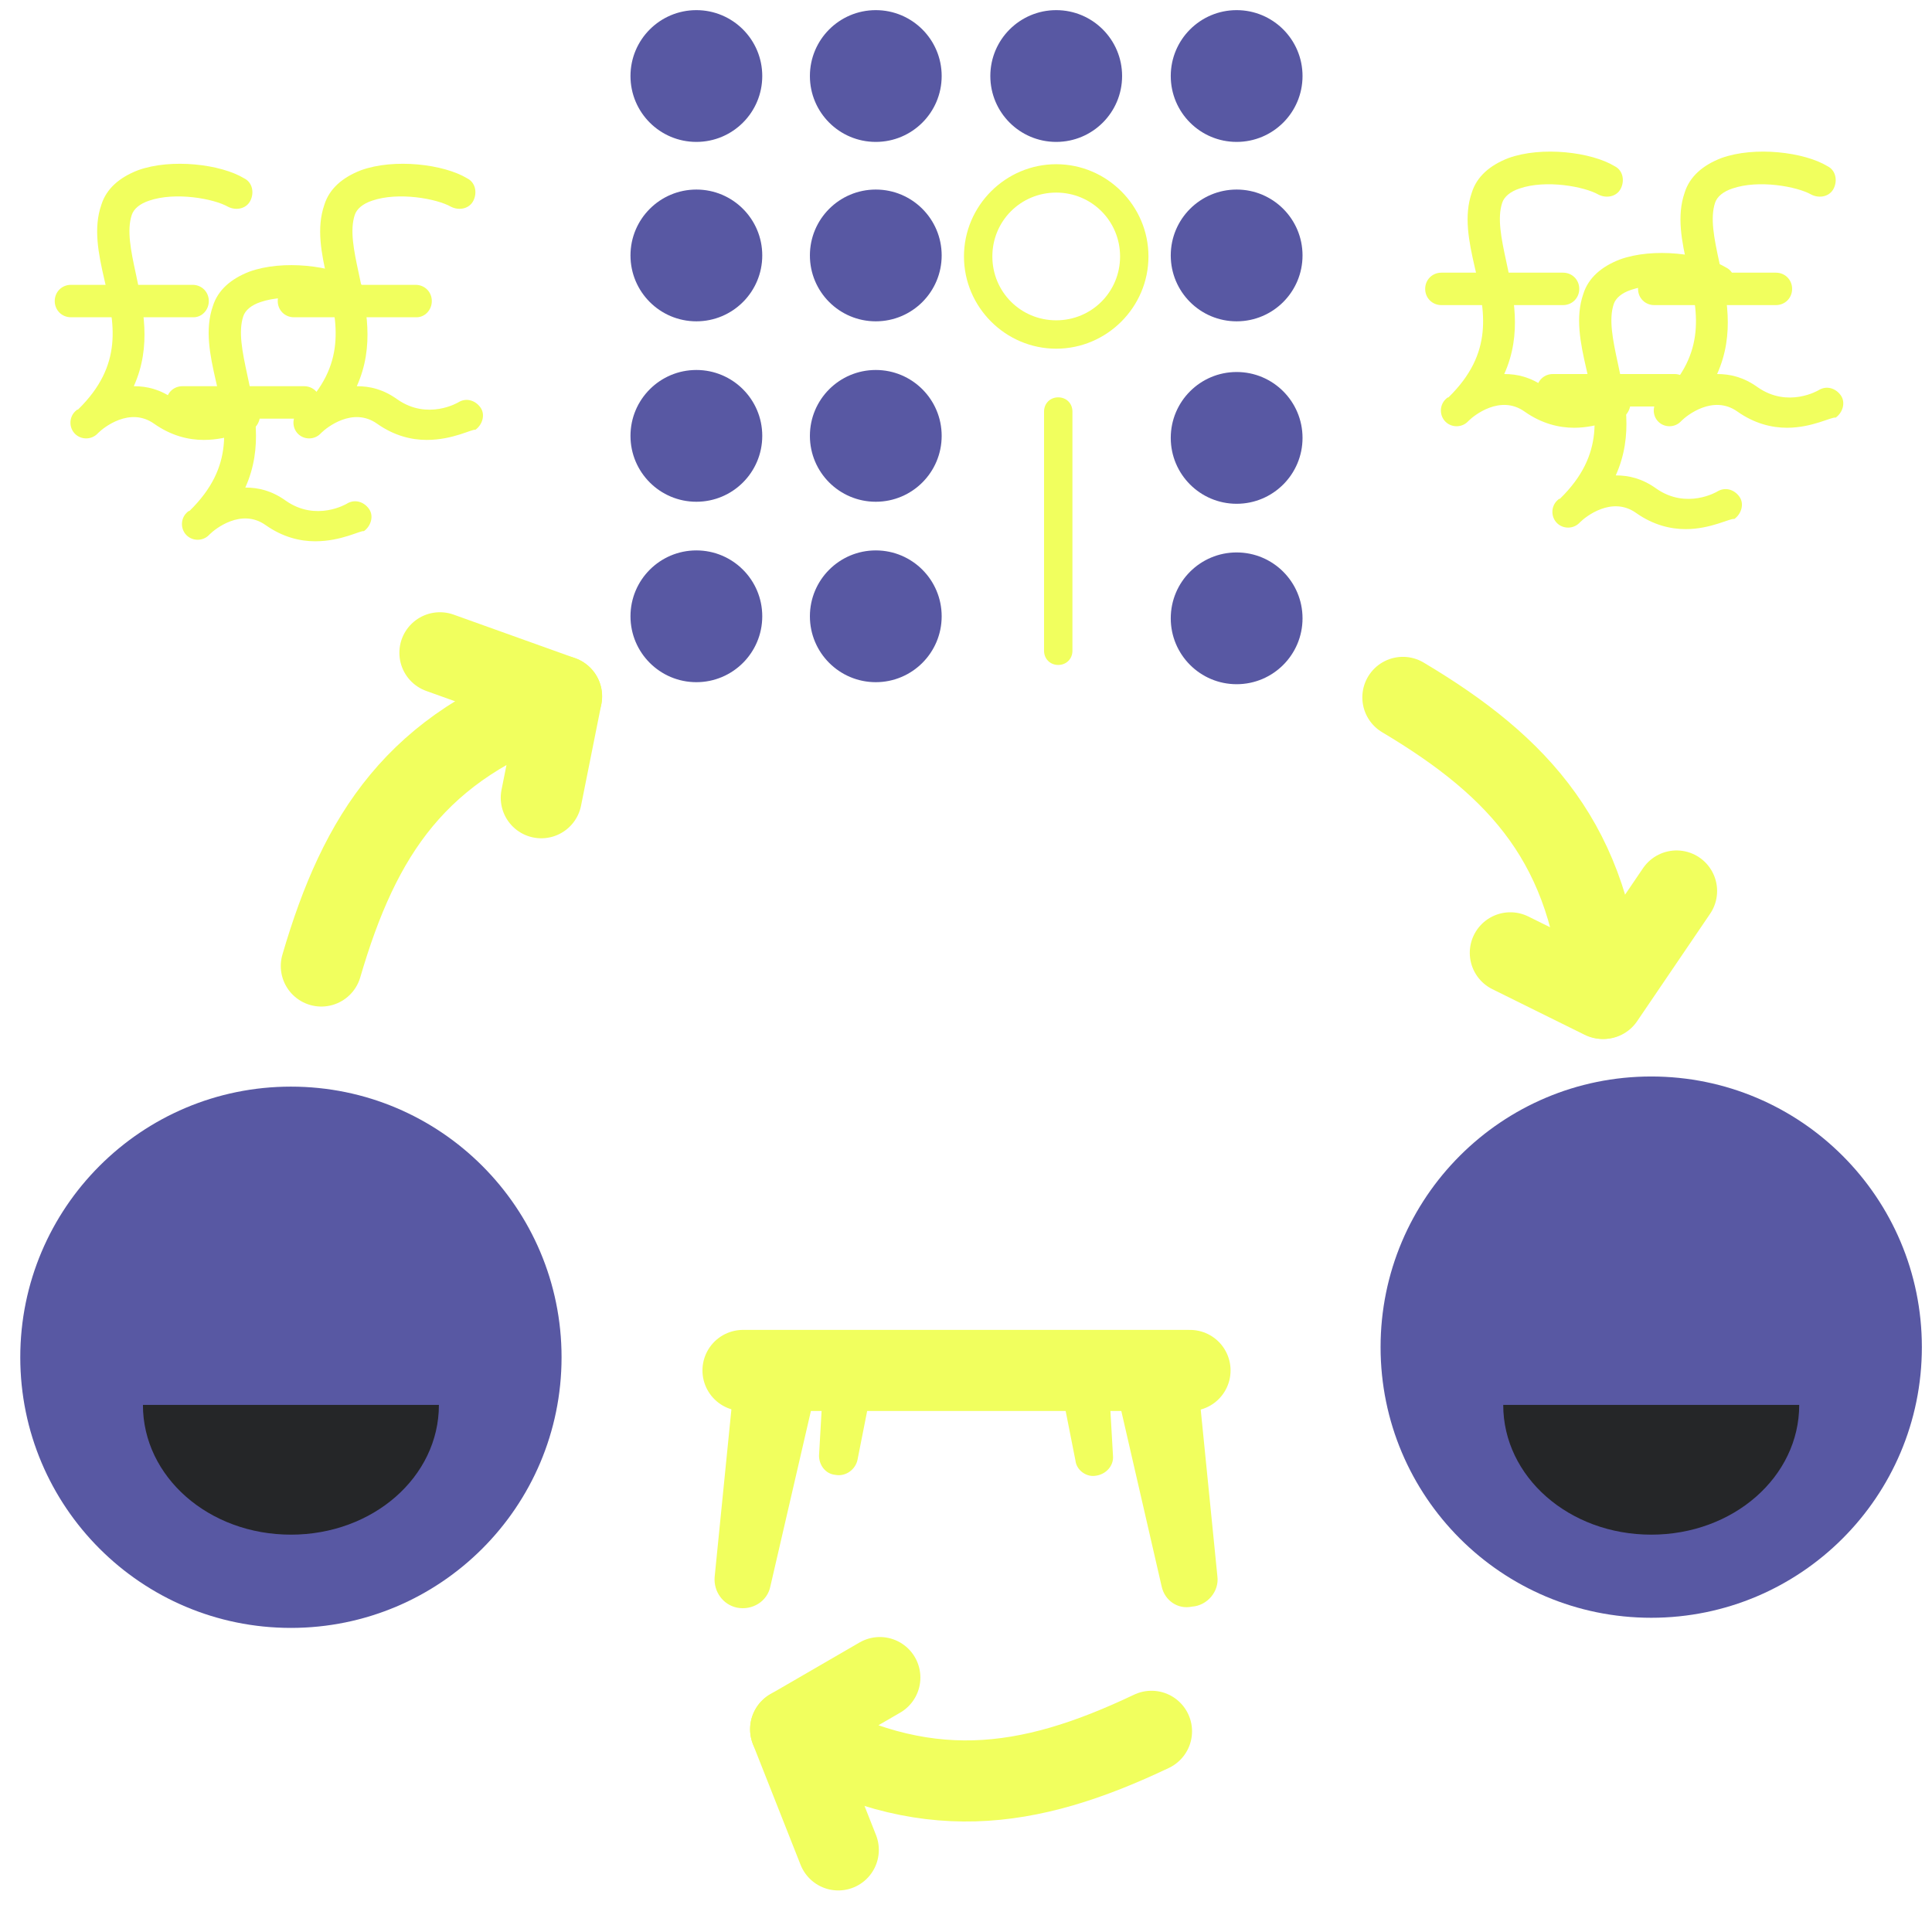
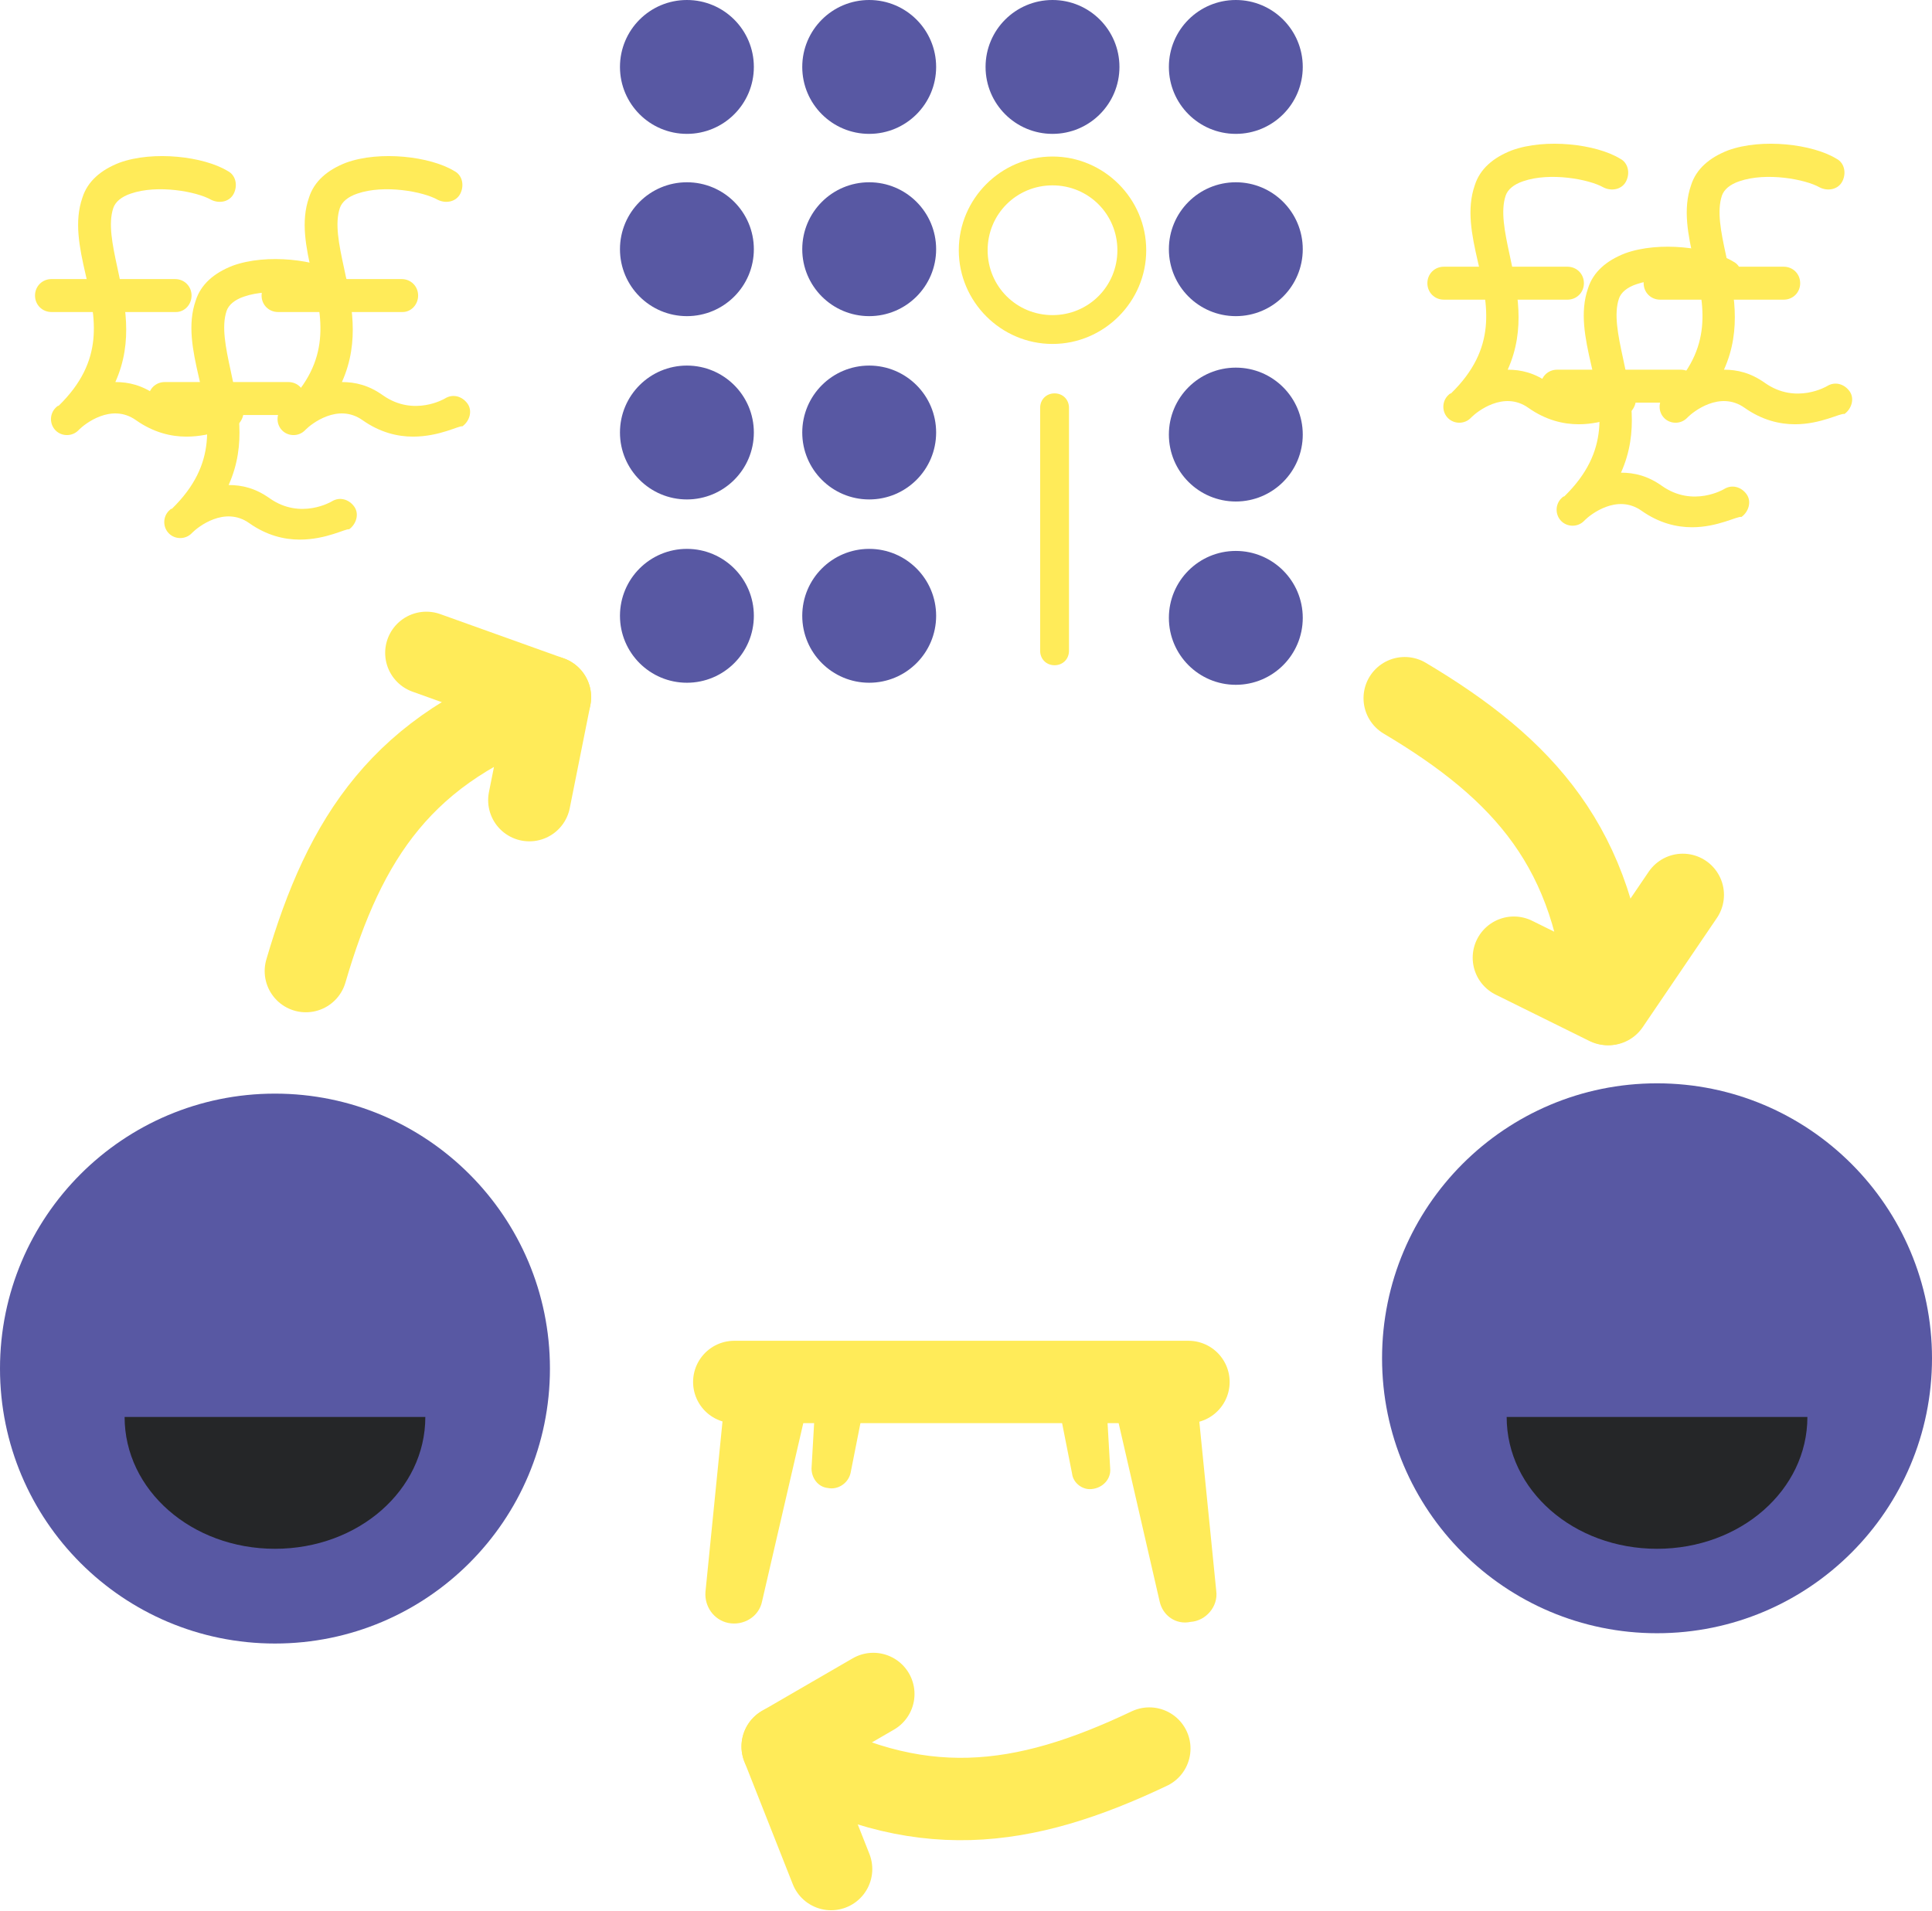
- <svg xmlns="http://www.w3.org/2000/svg" version="1.1" id="Layer_1" x="0px" y="0px" viewBox="-384 185.4 190.6 190.6" style="enable-background:new -384 185.4 190.6 190.6;" xml:space="preserve">
+ <svg xmlns="http://www.w3.org/2000/svg" version="1.1" id="Layer_1" x="0px" y="0px" viewBox="-766 371.8 187.6 185.5" style="enable-background:new -766 371.8 187.6 185.5;" xml:space="preserve">
  <style type="text/css">
	.st0{fill:#5858A3;}
	.st1{fill:#252628;}
- 	.st2{fill:#F1FF5E;}
- 	.st3{fill:none;stroke:#F1FF5E;stroke-width:8;stroke-linecap:round;stroke-linejoin:round;stroke-miterlimit:10;}
+ 	.st2{fill:#FFEB59;}
+ 	.st3{fill:none;stroke:#FFEB59;stroke-width:8;stroke-linecap:round;stroke-linejoin:round;stroke-miterlimit:10;}
</style>
  <g id="Layer_1_1_">
</g>
  <g id="Layer_2">
-     <circle id="XMLID_31_" class="st0" cx="-355.3" cy="319.3" r="26.7" />
-     <path id="XMLID_30_" class="st1" d="M-340.7,324c0,7.1-6.5,12.8-14.6,12.8c-8.1,0-14.6-5.7-14.6-12.8H-340.7z" />
-     <circle id="XMLID_33_" class="st0" cx="-221.1" cy="318.3" r="26.7" />
-     <path id="XMLID_32_" class="st1" d="M-206.5,324c0,7.1-6.5,12.8-14.6,12.8s-14.6-5.7-14.6-12.8H-206.5z" />
+     <circle id="XMLID_31_" class="st0" cx="-739.3" cy="504.7" r="26.7" />
+     <path id="XMLID_30_" class="st1" d="M-724.7,509.4c0,7.1-6.5,12.8-14.6,12.8c-8.1,0-14.6-5.7-14.6-12.8H-724.7z" />
+     <circle id="XMLID_33_" class="st0" cx="-605.1" cy="503.7" r="26.7" />
+     <path id="XMLID_32_" class="st1" d="M-590.5,509.4c0,7.1-6.5,12.8-14.6,12.8c-8.1,0-14.6-5.7-14.6-12.8H-590.5z" />
    <g id="XMLID_1_">
-       <path id="XMLID_27_" class="st2" d="M-363.9,228.8c-1.5,0-3.2-0.4-4.9-1.6c-2.4-1.7-5,0.4-5.5,0.9l-0.1,0.1    c-0.6,0.6-1.6,0.6-2.2,0s-0.6-1.6,0-2.2c0.1-0.1,0.2-0.2,0.3-0.2c4.5-4.4,3.6-8.5,2.6-12.8c-0.6-2.6-1.1-5.1-0.3-7.4    c0.5-1.6,1.8-2.7,3.6-3.4c3.3-1.2,8.2-0.6,10.5,0.8c0.8,0.4,1,1.4,0.6,2.2c-0.4,0.8-1.4,1-2.2,0.6c-1.4-0.8-5.2-1.5-7.8-0.6    c-0.9,0.3-1.5,0.8-1.7,1.4c-0.5,1.5-0.1,3.5,0.4,5.8c0.7,3.3,1.6,7.1-0.2,11.1c1.3,0,2.6,0.3,4,1.3c3,2.1,6,0.3,6,0.3    c0.8-0.5,1.7-0.2,2.2,0.5c0.5,0.7,0.2,1.7-0.5,2.2C-359.4,227.7-361.3,228.8-363.9,228.8z" />
-       <path id="XMLID_29_" class="st2" d="M-364.9,216.7H-377c-0.9,0-1.6-0.7-1.6-1.6c0-0.9,0.7-1.6,1.6-1.6h12c0.9,0,1.6,0.7,1.6,1.6    C-363.4,216-364.1,216.7-364.9,216.7z" />
+       <path id="XMLID_27_" class="st2" d="M-747.9,414.2c-1.5,0-3.2-0.4-4.9-1.6c-2.4-1.7-5,0.4-5.5,0.9l-0.1,0.1    c-0.6,0.6-1.6,0.6-2.2,0c-0.6-0.6-0.6-1.6,0-2.2c0.1-0.1,0.2-0.2,0.3-0.2c4.5-4.4,3.6-8.5,2.6-12.8c-0.6-2.6-1.1-5.1-0.3-7.4    c0.5-1.6,1.8-2.7,3.6-3.4c3.3-1.2,8.2-0.6,10.5,0.8c0.8,0.4,1,1.4,0.6,2.2s-1.4,1-2.2,0.6c-1.4-0.8-5.2-1.5-7.8-0.6    c-0.9,0.3-1.5,0.8-1.7,1.4c-0.5,1.5-0.1,3.5,0.4,5.8c0.7,3.3,1.6,7.1-0.2,11.1c1.3,0,2.6,0.3,4,1.3c3,2.1,6,0.3,6,0.3    c0.8-0.5,1.7-0.2,2.2,0.5c0.5,0.7,0.2,1.7-0.5,2.2C-743.4,413.1-745.3,414.2-747.9,414.2z" />
+       <path id="XMLID_29_" class="st2" d="M-748.9,402.1H-761c-0.9,0-1.6-0.7-1.6-1.6c0-0.9,0.7-1.6,1.6-1.6h12c0.9,0,1.6,0.7,1.6,1.6    C-747.4,401.4-748.1,402.1-748.9,402.1z" />
    </g>
    <g id="XMLID_51_">
-       <path id="XMLID_53_" class="st2" d="M-352.9,238.8c-1.5,0-3.2-0.4-4.9-1.6c-2.4-1.7-5,0.4-5.5,0.9l-0.1,0.1    c-0.6,0.6-1.6,0.6-2.2,0s-0.6-1.6,0-2.2c0.1-0.1,0.2-0.2,0.3-0.2c4.5-4.4,3.6-8.5,2.6-12.8c-0.6-2.6-1.1-5.1-0.3-7.4    c0.5-1.6,1.8-2.7,3.6-3.4c3.3-1.2,8.2-0.6,10.5,0.8c0.8,0.4,1,1.4,0.6,2.2c-0.4,0.8-1.4,1-2.2,0.6c-1.4-0.8-5.2-1.5-7.8-0.6    c-0.9,0.3-1.5,0.8-1.7,1.4c-0.5,1.5-0.1,3.5,0.4,5.8c0.7,3.3,1.6,7.1-0.2,11.1c1.3,0,2.6,0.3,4,1.3c3,2.1,6,0.3,6,0.3    c0.8-0.5,1.7-0.2,2.2,0.5c0.5,0.7,0.2,1.7-0.5,2.2C-348.4,237.7-350.3,238.8-352.9,238.8z" />
-       <path id="XMLID_52_" class="st2" d="M-353.9,226.7H-366c-0.9,0-1.6-0.7-1.6-1.6c0-0.9,0.7-1.6,1.6-1.6h12c0.9,0,1.6,0.7,1.6,1.6    C-352.4,226-353.1,226.7-353.9,226.7z" />
+       <path id="XMLID_53_" class="st2" d="M-736.9,424.2c-1.5,0-3.2-0.4-4.9-1.6c-2.4-1.7-5,0.4-5.5,0.9l-0.1,0.1    c-0.6,0.6-1.6,0.6-2.2,0c-0.6-0.6-0.6-1.6,0-2.2c0.1-0.1,0.2-0.2,0.3-0.2c4.5-4.4,3.6-8.5,2.6-12.8c-0.6-2.6-1.1-5.1-0.3-7.4    c0.5-1.6,1.8-2.7,3.6-3.4c3.3-1.2,8.2-0.6,10.5,0.8c0.8,0.4,1,1.4,0.6,2.2s-1.4,1-2.2,0.6c-1.4-0.8-5.2-1.5-7.8-0.6    c-0.9,0.3-1.5,0.8-1.7,1.4c-0.5,1.5-0.1,3.5,0.4,5.8c0.7,3.3,1.6,7.1-0.2,11.1c1.3,0,2.6,0.3,4,1.3c3,2.1,6,0.3,6,0.3    c0.8-0.5,1.7-0.2,2.2,0.5c0.5,0.7,0.2,1.7-0.5,2.2C-732.4,423.1-734.3,424.2-736.9,424.2z" />
+       <path id="XMLID_52_" class="st2" d="M-737.9,412.1H-750c-0.9,0-1.6-0.7-1.6-1.6c0-0.9,0.7-1.6,1.6-1.6h12c0.9,0,1.6,0.7,1.6,1.6    C-736.4,411.4-737.1,412.1-737.9,412.1z" />
    </g>
    <g id="XMLID_54_">
-       <path id="XMLID_56_" class="st2" d="M-341.9,228.8c-1.5,0-3.2-0.4-4.9-1.6c-2.4-1.7-5,0.4-5.5,0.9l-0.1,0.1    c-0.6,0.6-1.6,0.6-2.2,0s-0.6-1.6,0-2.2c0.1-0.1,0.2-0.2,0.3-0.2c4.5-4.4,3.6-8.5,2.6-12.8c-0.6-2.6-1.1-5.1-0.3-7.4    c0.5-1.6,1.8-2.7,3.6-3.4c3.3-1.2,8.2-0.6,10.5,0.8c0.8,0.4,1,1.4,0.6,2.2c-0.4,0.8-1.4,1-2.2,0.6c-1.4-0.8-5.2-1.5-7.8-0.6    c-0.9,0.3-1.5,0.8-1.7,1.4c-0.5,1.5-0.1,3.5,0.4,5.8c0.7,3.3,1.6,7.1-0.2,11.1c1.3,0,2.6,0.3,4,1.3c3,2.1,6,0.3,6,0.3    c0.8-0.5,1.7-0.2,2.2,0.5c0.5,0.7,0.2,1.7-0.5,2.2C-337.4,227.7-339.3,228.8-341.9,228.8z" />
-       <path id="XMLID_55_" class="st2" d="M-342.9,216.7H-355c-0.9,0-1.6-0.7-1.6-1.6c0-0.9,0.7-1.6,1.6-1.6h12c0.9,0,1.6,0.7,1.6,1.6    C-341.4,216-342.1,216.7-342.9,216.7z" />
+       <path id="XMLID_56_" class="st2" d="M-725.9,414.2c-1.5,0-3.2-0.4-4.9-1.6c-2.4-1.7-5,0.4-5.5,0.9l-0.1,0.1    c-0.6,0.6-1.6,0.6-2.2,0c-0.6-0.6-0.6-1.6,0-2.2c0.1-0.1,0.2-0.2,0.3-0.2c4.5-4.4,3.6-8.5,2.6-12.8c-0.6-2.6-1.1-5.1-0.3-7.4    c0.5-1.6,1.8-2.7,3.6-3.4c3.3-1.2,8.2-0.6,10.5,0.8c0.8,0.4,1,1.4,0.6,2.2s-1.4,1-2.2,0.6c-1.4-0.8-5.2-1.5-7.8-0.6    c-0.9,0.3-1.5,0.8-1.7,1.4c-0.5,1.5-0.1,3.5,0.4,5.8c0.7,3.3,1.6,7.1-0.2,11.1c1.3,0,2.6,0.3,4,1.3c3,2.1,6,0.3,6,0.3    c0.8-0.5,1.7-0.2,2.2,0.5c0.5,0.7,0.2,1.7-0.5,2.2C-721.4,413.1-723.3,414.2-725.9,414.2z" />
+       <path id="XMLID_55_" class="st2" d="M-726.9,402.1H-739c-0.9,0-1.6-0.7-1.6-1.6c0-0.9,0.7-1.6,1.6-1.6h12c0.9,0,1.6,0.7,1.6,1.6    C-725.4,401.4-726.1,402.1-726.9,402.1z" />
    </g>
    <g id="XMLID_37_">
-       <path id="XMLID_39_" class="st2" d="M-217.7,237.6c-1.5,0-3.2-0.4-4.9-1.6c-2.4-1.7-5,0.4-5.5,0.9l-0.1,0.1    c-0.6,0.6-1.6,0.6-2.2,0c-0.6-0.6-0.6-1.6,0-2.2c0.1-0.1,0.2-0.2,0.3-0.2c4.5-4.4,3.6-8.5,2.6-12.8c-0.6-2.6-1.1-5.1-0.3-7.4    c0.5-1.6,1.8-2.7,3.6-3.4c3.3-1.2,8.2-0.6,10.5,0.8c0.8,0.4,1,1.4,0.6,2.2c-0.4,0.8-1.4,1-2.2,0.6c-1.4-0.8-5.2-1.5-7.8-0.6    c-0.9,0.3-1.5,0.8-1.7,1.4c-0.5,1.5-0.1,3.5,0.4,5.8c0.7,3.3,1.6,7.1-0.2,11.1c1.3,0,2.6,0.3,4,1.3c3,2.1,6,0.3,6,0.3    c0.8-0.5,1.7-0.2,2.2,0.5s0.2,1.7-0.5,2.2C-213.3,236.5-215.2,237.6-217.7,237.6z" />
-       <path id="XMLID_38_" class="st2" d="M-218.8,225.5h-12c-0.9,0-1.6-0.7-1.6-1.6s0.7-1.6,1.6-1.6h12c0.9,0,1.6,0.7,1.6,1.6    S-217.9,225.5-218.8,225.5z" />
+       <path id="XMLID_39_" class="st2" d="M-601.7,423c-1.5,0-3.2-0.4-4.9-1.6c-2.4-1.7-5,0.4-5.5,0.9l-0.1,0.1c-0.6,0.6-1.6,0.6-2.2,0    c-0.6-0.6-0.6-1.6,0-2.2c0.1-0.1,0.2-0.2,0.3-0.2c4.5-4.4,3.6-8.5,2.6-12.8c-0.6-2.6-1.1-5.1-0.3-7.4c0.5-1.6,1.8-2.7,3.6-3.4    c3.3-1.2,8.2-0.6,10.5,0.8c0.8,0.4,1,1.4,0.6,2.2c-0.4,0.8-1.4,1-2.2,0.6c-1.4-0.8-5.2-1.5-7.8-0.6c-0.9,0.3-1.5,0.8-1.7,1.4    c-0.5,1.5-0.1,3.5,0.4,5.8c0.7,3.3,1.6,7.1-0.2,11.1c1.3,0,2.6,0.3,4,1.3c3,2.1,6,0.3,6,0.3c0.8-0.5,1.7-0.2,2.2,0.5    s0.2,1.7-0.5,2.2C-597.3,421.9-599.2,423-601.7,423z" />
+       <path id="XMLID_38_" class="st2" d="M-602.8,410.9h-12c-0.9,0-1.6-0.7-1.6-1.6s0.7-1.6,1.6-1.6h12c0.9,0,1.6,0.7,1.6,1.6    S-601.9,410.9-602.8,410.9z" />
    </g>
    <g id="XMLID_57_">
-       <path id="XMLID_59_" class="st2" d="M-228.7,227.6c-1.5,0-3.2-0.4-4.9-1.6c-2.4-1.7-5,0.4-5.5,0.9l-0.1,0.1    c-0.6,0.6-1.6,0.6-2.2,0c-0.6-0.6-0.6-1.6,0-2.2c0.1-0.1,0.2-0.2,0.3-0.2c4.5-4.4,3.6-8.5,2.6-12.8c-0.6-2.6-1.1-5.1-0.3-7.4    c0.5-1.6,1.8-2.7,3.6-3.4c3.3-1.2,8.2-0.6,10.5,0.8c0.8,0.4,1,1.4,0.6,2.2c-0.4,0.8-1.4,1-2.2,0.6c-1.4-0.8-5.2-1.5-7.8-0.6    c-0.9,0.3-1.5,0.8-1.7,1.4c-0.5,1.5-0.1,3.5,0.4,5.8c0.7,3.3,1.6,7.1-0.2,11.1c1.3,0,2.6,0.3,4,1.3c3,2.1,6,0.3,6,0.3    c0.8-0.5,1.7-0.2,2.2,0.5s0.2,1.7-0.5,2.2C-224.3,226.5-226.2,227.6-228.7,227.6z" />
-       <path id="XMLID_58_" class="st2" d="M-229.8,215.5h-12c-0.9,0-1.6-0.7-1.6-1.6s0.7-1.6,1.6-1.6h12c0.9,0,1.6,0.7,1.6,1.6    S-228.9,215.5-229.8,215.5z" />
+       <path id="XMLID_59_" class="st2" d="M-612.7,413c-1.5,0-3.2-0.4-4.9-1.6c-2.4-1.7-5,0.4-5.5,0.9l-0.1,0.1c-0.6,0.6-1.6,0.6-2.2,0    c-0.6-0.6-0.6-1.6,0-2.2c0.1-0.1,0.2-0.2,0.3-0.2c4.5-4.4,3.6-8.5,2.6-12.8c-0.6-2.6-1.1-5.1-0.3-7.4c0.5-1.6,1.8-2.7,3.6-3.4    c3.3-1.2,8.2-0.6,10.5,0.8c0.8,0.4,1,1.4,0.6,2.2c-0.4,0.8-1.4,1-2.2,0.6c-1.4-0.8-5.2-1.5-7.8-0.6c-0.9,0.3-1.5,0.8-1.7,1.4    c-0.5,1.5-0.1,3.5,0.4,5.8c0.7,3.3,1.6,7.1-0.2,11.1c1.3,0,2.6,0.3,4,1.3c3,2.1,6,0.3,6,0.3c0.8-0.5,1.7-0.2,2.2,0.5    s0.2,1.7-0.5,2.2C-608.3,411.9-610.2,413-612.7,413z" />
+       <path id="XMLID_58_" class="st2" d="M-613.8,400.9h-12c-0.9,0-1.6-0.7-1.6-1.6s0.7-1.6,1.6-1.6h12c0.9,0,1.6,0.7,1.6,1.6    S-612.9,400.9-613.8,400.9z" />
    </g>
    <g id="XMLID_60_">
-       <path id="XMLID_62_" class="st2" d="M-207.7,227.6c-1.5,0-3.2-0.4-4.9-1.6c-2.4-1.7-5,0.4-5.5,0.9l-0.1,0.1    c-0.6,0.6-1.6,0.6-2.2,0c-0.6-0.6-0.6-1.6,0-2.2c0.1-0.1,0.2-0.2,0.3-0.2c4.5-4.4,3.6-8.5,2.6-12.8c-0.6-2.6-1.1-5.1-0.3-7.4    c0.5-1.6,1.8-2.7,3.6-3.4c3.3-1.2,8.2-0.6,10.5,0.8c0.8,0.4,1,1.4,0.6,2.2c-0.4,0.8-1.4,1-2.2,0.6c-1.4-0.8-5.2-1.5-7.8-0.6    c-0.9,0.3-1.5,0.8-1.7,1.4c-0.5,1.5-0.1,3.5,0.4,5.8c0.7,3.3,1.6,7.1-0.2,11.1c1.3,0,2.6,0.3,4,1.3c3,2.1,6,0.3,6,0.3    c0.8-0.5,1.7-0.2,2.2,0.5s0.2,1.7-0.5,2.2C-203.3,226.5-205.2,227.6-207.7,227.6z" />
-       <path id="XMLID_61_" class="st2" d="M-208.8,215.5h-12c-0.9,0-1.6-0.7-1.6-1.6s0.7-1.6,1.6-1.6h12c0.9,0,1.6,0.7,1.6,1.6    S-207.9,215.5-208.8,215.5z" />
+       <path id="XMLID_62_" class="st2" d="M-591.7,413c-1.5,0-3.2-0.4-4.9-1.6c-2.4-1.7-5,0.4-5.5,0.9l-0.1,0.1c-0.6,0.6-1.6,0.6-2.2,0    c-0.6-0.6-0.6-1.6,0-2.2c0.1-0.1,0.2-0.2,0.3-0.2c4.5-4.4,3.6-8.5,2.6-12.8c-0.6-2.6-1.1-5.1-0.3-7.4c0.5-1.6,1.8-2.7,3.6-3.4    c3.3-1.2,8.2-0.6,10.5,0.8c0.8,0.4,1,1.4,0.6,2.2c-0.4,0.8-1.4,1-2.2,0.6c-1.4-0.8-5.2-1.5-7.8-0.6c-0.9,0.3-1.5,0.8-1.7,1.4    c-0.5,1.5-0.1,3.5,0.4,5.8c0.7,3.3,1.6,7.1-0.2,11.1c1.3,0,2.6,0.3,4,1.3c3,2.1,6,0.3,6,0.3c0.8-0.5,1.7-0.2,2.2,0.5    s0.2,1.7-0.5,2.2C-587.3,411.9-589.2,413-591.7,413z" />
+       <path id="XMLID_61_" class="st2" d="M-592.8,400.9h-12c-0.9,0-1.6-0.7-1.6-1.6s0.7-1.6,1.6-1.6h12c0.9,0,1.6,0.7,1.6,1.6    S-591.9,400.9-592.8,400.9z" />
    </g>
-     <circle id="XMLID_374_" class="st0" cx="-315.3" cy="228.4" r="6.5" />
-     <circle id="XMLID_373_" class="st0" cx="-315.3" cy="246.2" r="6.5" />
-     <circle id="XMLID_372_" class="st0" cx="-315.3" cy="192.9" r="6.5" />
-     <circle id="XMLID_371_" class="st0" cx="-315.3" cy="210.6" r="6.5" />
-     <circle id="XMLID_370_" class="st0" cx="-297.6" cy="228.4" r="6.5" />
-     <circle id="XMLID_369_" class="st0" cx="-297.6" cy="246.2" r="6.5" />
-     <circle id="XMLID_368_" class="st0" cx="-297.6" cy="192.9" r="6.5" />
-     <circle id="XMLID_367_" class="st0" cx="-297.6" cy="210.6" r="6.5" />
-     <circle id="XMLID_366_" class="st0" cx="-279.8" cy="192.9" r="6.5" />
-     <circle id="XMLID_365_" class="st0" cx="-262" cy="192.9" r="6.5" />
-     <circle id="XMLID_364_" class="st0" cx="-262" cy="210.6" r="6.5" />
-     <circle id="XMLID_363_" class="st0" cx="-262" cy="228.6" r="6.5" />
-     <circle id="XMLID_362_" class="st0" cx="-262" cy="246.4" r="6.5" />
-     <path id="XMLID_25_" class="st2" d="M-279.6,251c-0.8,0-1.4-0.6-1.4-1.4V226c0-0.8,0.6-1.4,1.4-1.4c0.8,0,1.4,0.6,1.4,1.4v23.6   C-278.2,250.4-278.8,251-279.6,251z" />
-     <path id="XMLID_5_" class="st2" d="M-279.8,219.8c-5,0-9.1-4.1-9.1-9.1s4.1-9.1,9.1-9.1s9.1,4.1,9.1,9.1S-274.8,219.8-279.8,219.8z    M-279.8,204.4c-3.5,0-6.3,2.8-6.3,6.3s2.8,6.3,6.3,6.3s6.3-2.8,6.3-6.3S-276.3,204.4-279.8,204.4z" />
-     <path id="XMLID_40_" class="st3" d="M-352.3,280.7c3.8-13,9.4-21.7,23.7-26.6l-2,10" />
-     <line id="XMLID_41_" class="st3" x1="-340.6" y1="249.8" x2="-328.6" y2="254.1" />
-     <path id="XMLID_43_" class="st3" d="M-245.6,254.2c11.6,6.9,18.6,14.6,19.7,29.7l-9.1-4.5" />
-     <line id="XMLID_42_" class="st3" x1="-218.6" y1="273.3" x2="-225.8" y2="283.9" />
-     <path id="XMLID_45_" class="st3" d="M-270.4,356.2c-12.2,5.8-22.5,7.3-35.6-0.2l8.8-5.1" />
-     <line id="XMLID_44_" class="st3" x1="-301.3" y1="367.9" x2="-306" y2="356" />
-     <line id="XMLID_28_" class="st3" x1="-310.7" y1="320.6" x2="-266.6" y2="320.6" />
+     <circle id="XMLID_374_" class="st0" cx="-699.3" cy="413.8" r="6.5" />
+     <circle id="XMLID_373_" class="st0" cx="-699.3" cy="431.6" r="6.5" />
+     <circle id="XMLID_372_" class="st0" cx="-699.3" cy="378.3" r="6.5" />
+     <circle id="XMLID_371_" class="st0" cx="-699.3" cy="396" r="6.5" />
+     <circle id="XMLID_370_" class="st0" cx="-681.6" cy="413.8" r="6.5" />
+     <circle id="XMLID_369_" class="st0" cx="-681.6" cy="431.6" r="6.5" />
+     <circle id="XMLID_368_" class="st0" cx="-681.6" cy="378.3" r="6.5" />
+     <circle id="XMLID_367_" class="st0" cx="-681.6" cy="396" r="6.5" />
+     <circle id="XMLID_366_" class="st0" cx="-663.8" cy="378.3" r="6.5" />
+     <circle id="XMLID_365_" class="st0" cx="-646" cy="378.3" r="6.5" />
+     <circle id="XMLID_364_" class="st0" cx="-646" cy="396" r="6.5" />
+     <circle id="XMLID_363_" class="st0" cx="-646" cy="414" r="6.5" />
+     <circle id="XMLID_362_" class="st0" cx="-646" cy="431.8" r="6.5" />
+     <path id="XMLID_25_" class="st2" d="M-663.6,436.4c-0.8,0-1.4-0.6-1.4-1.4v-23.6c0-0.8,0.6-1.4,1.4-1.4c0.8,0,1.4,0.6,1.4,1.4V435   C-662.2,435.8-662.8,436.4-663.6,436.4z" />
+     <path id="XMLID_5_" class="st2" d="M-663.8,405.2c-5,0-9.1-4.1-9.1-9.1s4.1-9.1,9.1-9.1s9.1,4.1,9.1,9.1S-658.8,405.2-663.8,405.2z    M-663.8,389.8c-3.5,0-6.3,2.8-6.3,6.3s2.8,6.3,6.3,6.3s6.3-2.8,6.3-6.3S-660.3,389.8-663.8,389.8z" />
+     <path id="XMLID_40_" class="st3" d="M-736.3,466.1c3.8-13,9.4-21.7,23.7-26.6l-2,10" />
+     <line id="XMLID_41_" class="st3" x1="-724.6" y1="435.2" x2="-712.6" y2="439.5" />
+     <path id="XMLID_43_" class="st3" d="M-629.6,439.6c11.6,6.9,18.6,14.6,19.7,29.7l-9.1-4.5" />
+     <line id="XMLID_42_" class="st3" x1="-602.6" y1="458.7" x2="-609.8" y2="469.3" />
+     <path id="XMLID_45_" class="st3" d="M-654.4,541.6c-12.2,5.8-22.5,7.3-35.6-0.2l8.8-5.1" />
+     <line id="XMLID_44_" class="st3" x1="-685.3" y1="553.3" x2="-690" y2="541.4" />
+     <line id="XMLID_28_" class="st3" x1="-694.7" y1="506" x2="-650.6" y2="506" />
    <g id="XMLID_46_">
-       <path id="XMLID_14_" class="st2" d="M-313.5,341l1.9-19c0.2-2.2,2.2-3.8,4.4-3.6c2.2,0.2,3.8,2.2,3.6,4.4c0,0.2,0,0.3-0.1,0.5    l-4.3,18.6c-0.3,1.5-1.8,2.4-3.3,2.1C-312.7,343.7-313.6,342.4-313.5,341z" />
+       <path id="XMLID_14_" class="st2" d="M-697.5,526.4l1.9-19c0.2-2.2,2.2-3.8,4.4-3.6c2.2,0.2,3.8,2.2,3.6,4.4c0,0.2,0,0.3-0.1,0.5    l-4.3,18.6c-0.3,1.5-1.8,2.4-3.3,2.1C-696.7,529.1-697.6,527.8-697.5,526.4z" />
    </g>
    <g id="XMLID_47_">
-       <path id="XMLID_12_" class="st2" d="M-303.2,329l0.5-8.7c0.1-1.4,1.3-2.4,2.6-2.4c1.4,0.1,2.4,1.3,2.4,2.6c0,0.1,0,0.2,0,0.3    l-1.7,8.6c-0.2,1-1.2,1.7-2.2,1.5C-302.6,330.8-303.2,329.9-303.2,329z" />
+       <path id="XMLID_12_" class="st2" d="M-687.2,514.4l0.5-8.7c0.1-1.4,1.3-2.4,2.6-2.4c1.4,0.1,2.4,1.3,2.4,2.6c0,0.1,0,0.2,0,0.3    l-1.7,8.6c-0.2,1-1.2,1.7-2.2,1.5C-686.6,516.2-687.2,515.3-687.2,514.4z" />
    </g>
    <g id="XMLID_9_">
-       <path id="XMLID_34_" class="st2" d="M-269.4,341.9l-4.3-18.7c-0.5-2.2,0.9-4.3,3-4.8c2.2-0.5,4.3,0.9,4.8,3c0,0.2,0.1,0.3,0.1,0.5    l1.9,19c0.2,1.5-1,2.9-2.5,3C-267.8,344.2-269.1,343.3-269.4,341.9z" />
+       <path id="XMLID_34_" class="st2" d="M-653.4,527.3l-4.3-18.7c-0.5-2.2,0.9-4.3,3-4.8c2.2-0.5,4.3,0.9,4.8,3c0,0.2,0.1,0.3,0.1,0.5    l1.9,19c0.2,1.5-1,2.9-2.5,3C-651.8,529.6-653.1,528.7-653.4,527.3z" />
    </g>
    <g id="XMLID_3_">
-       <path id="XMLID_23_" class="st2" d="M-277.9,329.5l-1.7-8.6c-0.3-1.4,0.6-2.7,2-2.9c1.4-0.3,2.7,0.6,2.9,2c0,0.1,0,0.2,0,0.3    l0.5,8.7c0.1,1-0.7,1.9-1.8,2C-276.9,331.1-277.8,330.4-277.9,329.5z" />
+       <path id="XMLID_23_" class="st2" d="M-661.9,514.9l-1.7-8.6c-0.3-1.4,0.6-2.7,2-2.9c1.4-0.3,2.7,0.6,2.9,2c0,0.1,0,0.2,0,0.3    l0.5,8.7c0.1,1-0.7,1.9-1.8,2C-660.9,516.5-661.8,515.8-661.9,514.9z" />
    </g>
  </g>
</svg>
